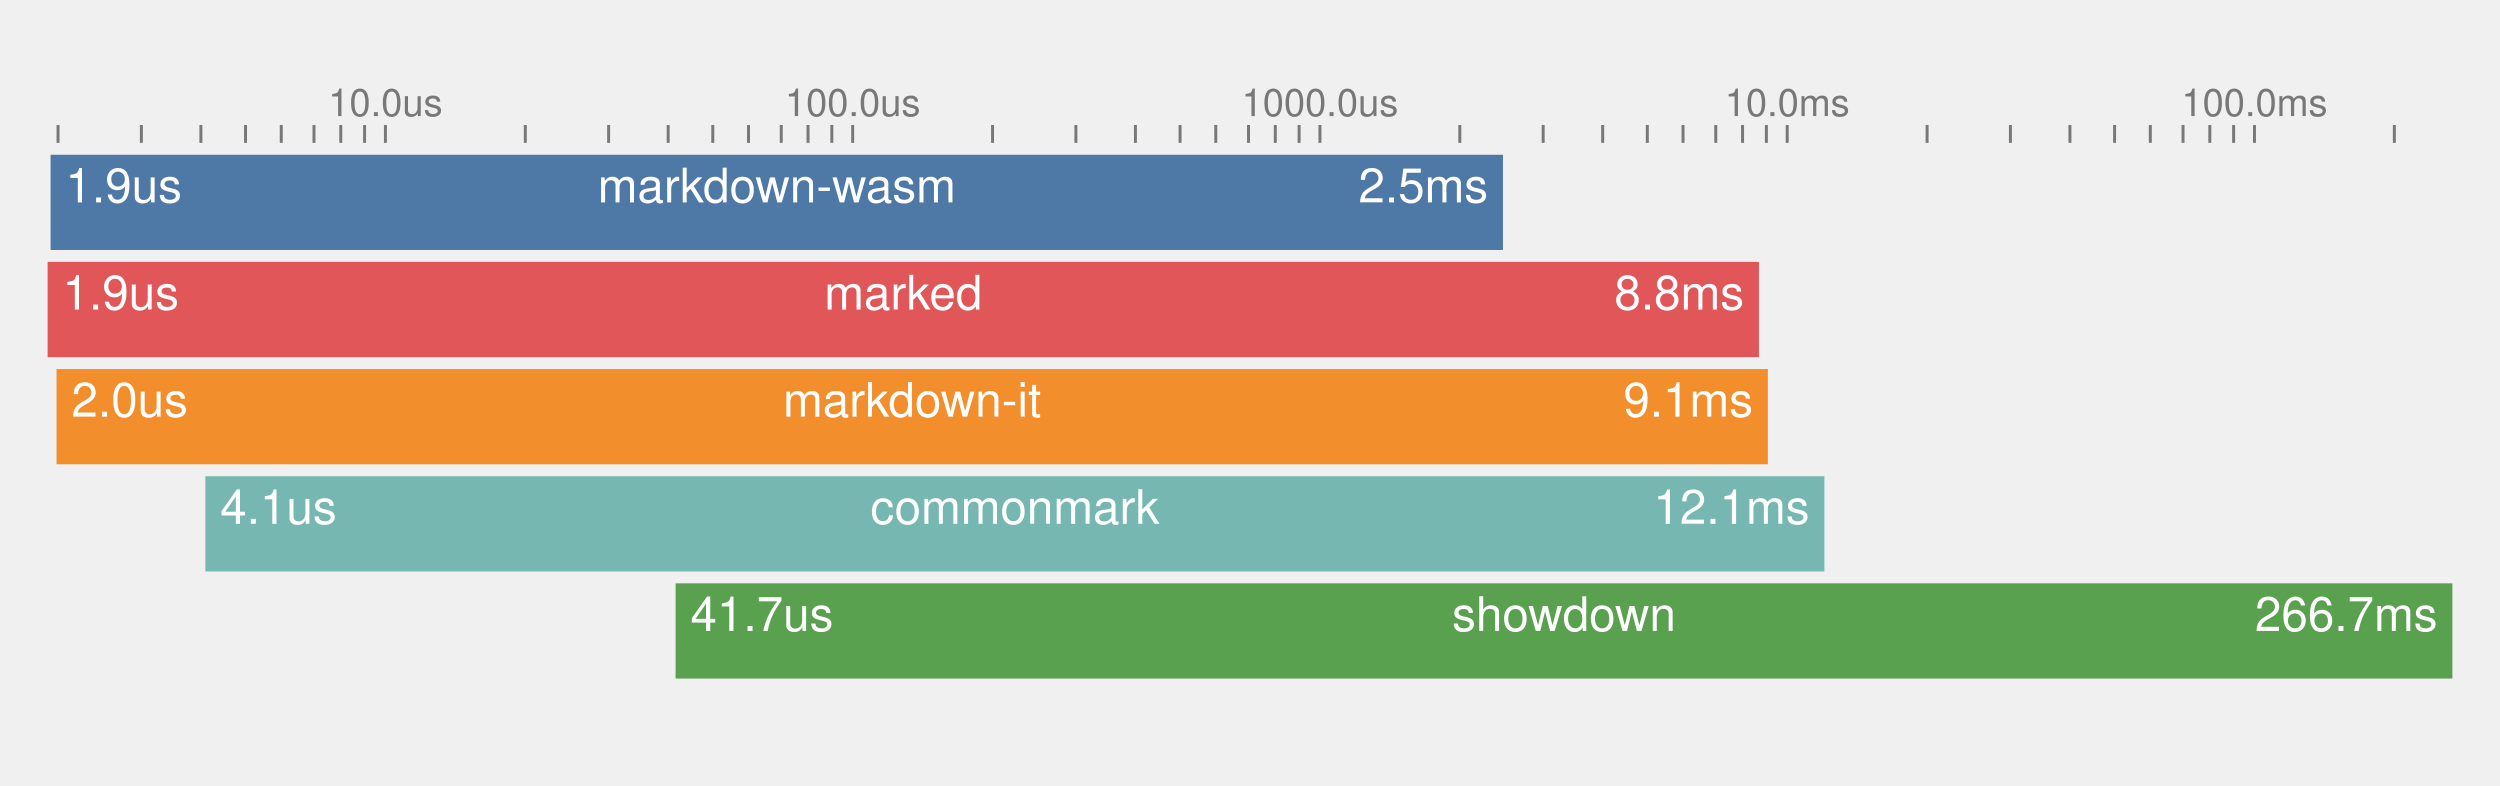
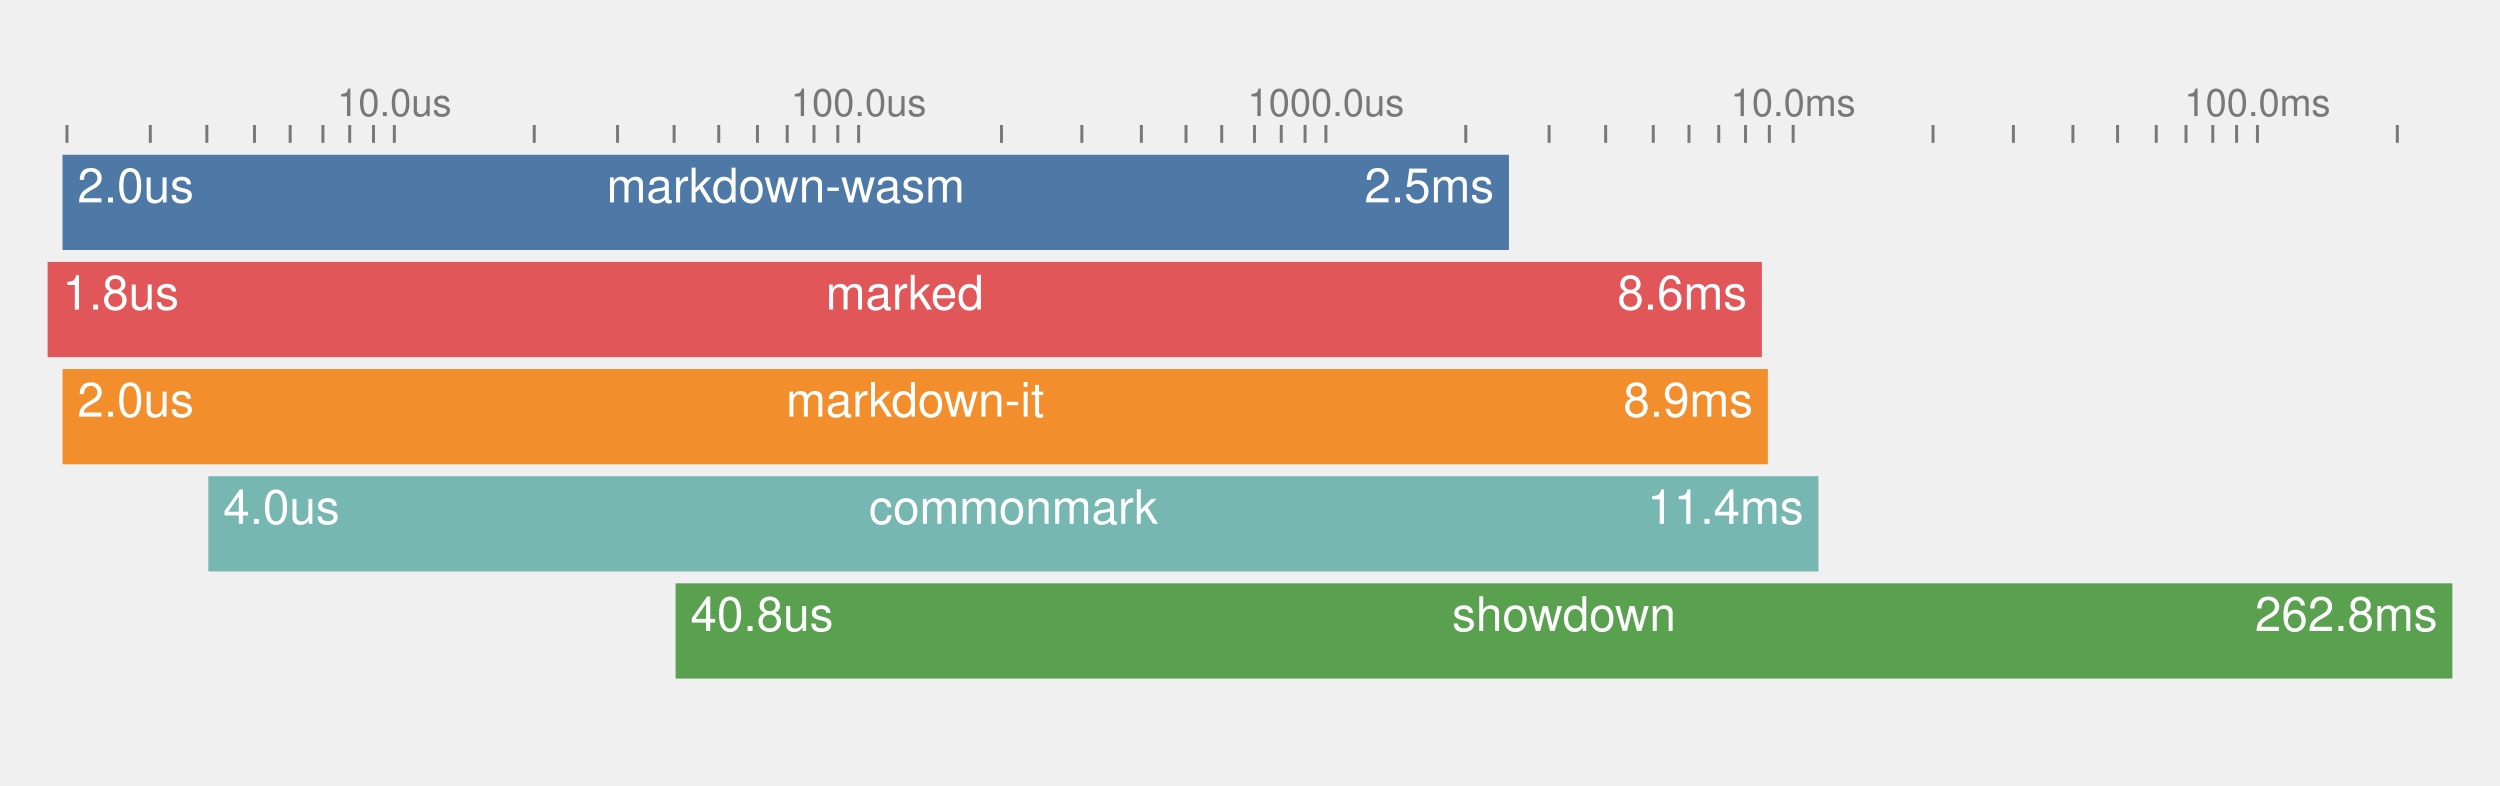
<svg xmlns="http://www.w3.org/2000/svg" width="840" height="264" font-family="-apple-system,BlinkMacSystemFont,&quot;Segoe UI&quot;,Helvetica,Arial,sans-serif" font-size="16">
-   <path fill="#4e79a7" d="M17 52h488v32H17z" />
-   <path fill="#e15759" d="M16 88h575v32H16z" />
-   <path fill="#f28e2c" d="M19 124h575v32H19z" />
-   <path fill="#76b7b2" d="M69 160h544v32H69z" />
+   <path fill="#4e79a7" d="M21 52h486v32H21z" />
+   <path fill="#e15759" d="M16 88h576v32H16z" />
+   <path fill="#f28e2c" d="M21 124h573v32H21z" />
+   <path fill="#76b7b2" d="M70 160h541v32H70z" />
  <path fill="#59a14f" d="M227 196h597v32H227z" />
  <g fill="#fff" font-weight="500" text-anchor="middle">
-     <text x="261" y="68" alignment-baseline="central">markdown-wasm</text>
-     <text x="303.5" y="104" alignment-baseline="central">marked</text>
-     <text x="306.5" y="140" alignment-baseline="central">markdown-it</text>
-     <text x="341" y="176" alignment-baseline="central">commonmark</text>
+     <text x="264" y="68" alignment-baseline="central">markdown-wasm</text>
+     <text x="304" y="104" alignment-baseline="central">marked</text>
+     <text x="307.5" y="140" alignment-baseline="central">markdown-it</text>
+     <text x="340.5" y="176" alignment-baseline="central">commonmark</text>
    <text x="525.5" y="212" alignment-baseline="central">showdown</text>
  </g>
  <g fill="#fff" font-weight="500">
-     <text x="17" y="68" alignment-baseline="central" dx="5">1.9us</text>
-     <text x="16" y="104" alignment-baseline="central" dx="5">1.9us</text>
-     <text x="19" y="140" alignment-baseline="central" dx="5">2.0us</text>
-     <text x="69" y="176" alignment-baseline="central" dx="5">4.1us</text>
-     <text x="227" y="212" alignment-baseline="central" dx="5">41.7us</text>
+     <text x="21" y="68" alignment-baseline="central" dx="5">2.0us</text>
+     <text x="16" y="104" alignment-baseline="central" dx="5">1.8us</text>
+     <text x="21" y="140" alignment-baseline="central" dx="5">2.0us</text>
+     <text x="70" y="176" alignment-baseline="central" dx="5">4.0us</text>
+     <text x="227" y="212" alignment-baseline="central" dx="5">40.8us</text>
  </g>
  <g fill="#fff" font-weight="500" text-anchor="end">
-     <text x="505" y="68" alignment-baseline="central" dx="-5">2.5ms</text>
-     <text x="591" y="104" alignment-baseline="central" dx="-5">8.8ms</text>
-     <text x="594" y="140" alignment-baseline="central" dx="-5">9.1ms</text>
-     <text x="613" y="176" alignment-baseline="central" dx="-5">12.1ms</text>
-     <text x="824" y="212" alignment-baseline="central" dx="-5">266.7ms</text>
+     <text x="507" y="68" alignment-baseline="central" dx="-5">2.5ms</text>
+     <text x="592" y="104" alignment-baseline="central" dx="-5">8.6ms</text>
+     <text x="594" y="140" alignment-baseline="central" dx="-5">8.9ms</text>
+     <text x="611" y="176" alignment-baseline="central" dx="-5">11.4ms</text>
+     <text x="824" y="212" alignment-baseline="central" dx="-5">262.8ms</text>
  </g>
  <g fill="none" font-size="12.8" text-anchor="middle" opacity=".5">
-     <path stroke="currentColor" d="M19.5 48v-6M47.5 48v-6M67.5 48v-6M82.5 48v-6M94.5 48v-6M105.5 48v-6M114.5 48v-6M122.5 48v-6" />
+     <path stroke="currentColor" d="M22.5 48v-6M50.5 48v-6M69.5 48v-6M85.5 48v-6M97.5 48v-6M108.5 48v-6M117.5 48v-6M125.5 48v-6" />
    <g class="tick">
-       <path stroke="currentColor" d="M129.5 48v-6" />
-       <text fill="currentColor" y="-9" dy="0em" transform="translate(129.5 48)">10.0us</text>
+       <path stroke="currentColor" d="M132.5 48v-6" />
+       <text fill="currentColor" y="-9" dy="0em" transform="translate(132.5 48)">10.0us</text>
    </g>
-     <path stroke="currentColor" d="M176.5 48v-6M204.5 48v-6M224.5 48v-6M239.5 48v-6M251.5 48v-6M262.5 48v-6M271.5 48v-6M279.5 48v-6" />
+     <path stroke="currentColor" d="M179.5 48v-6M207.5 48v-6M226.5 48v-6M241.5 48v-6M254.5 48v-6M264.5 48v-6M273.5 48v-6M281.5 48v-6" />
    <g class="tick">
-       <path stroke="currentColor" d="M286.5 48v-6" />
-       <text fill="currentColor" y="-9" dy="0em" transform="translate(286.5 48)">100.0us</text>
+       <path stroke="currentColor" d="M288.5 48v-6" />
+       <text fill="currentColor" y="-9" dy="0em" transform="translate(288.5 48)">100.0us</text>
    </g>
-     <path stroke="currentColor" d="M333.5 48v-6M361.5 48v-6M381.5 48v-6M396.5 48v-6M408.5 48v-6M419.5 48v-6M428.5 48v-6M436.5 48v-6" />
+     <path stroke="currentColor" d="M336.5 48v-6M363.5 48v-6M383.5 48v-6M398.5 48v-6M410.5 48v-6M421.5 48v-6M430.5 48v-6M438.5 48v-6" />
    <g class="tick">
-       <path stroke="currentColor" d="M443.5 48v-6" />
-       <text fill="currentColor" y="-9" dy="0em" transform="translate(443.5 48)">1000.0us</text>
+       <path stroke="currentColor" d="M445.5 48v-6" />
+       <text fill="currentColor" y="-9" dy="0em" transform="translate(445.5 48)">1000.0us</text>
    </g>
-     <path stroke="currentColor" d="M490.5 48v-6M518.5 48v-6M538.5 48v-6M553.5 48v-6M565.5 48v-6M576.5 48v-6M585.5 48v-6M593.5 48v-6" />
+     <path stroke="currentColor" d="M492.5 48v-6M520.5 48v-6M539.5 48v-6M555.5 48v-6M567.5 48v-6M577.5 48v-6M586.5 48v-6M594.5 48v-6" />
    <g class="tick">
-       <path stroke="currentColor" d="M600.5 48v-6" />
-       <text fill="currentColor" y="-9" dy="0em" transform="translate(600.5 48)">10.0ms</text>
+       <path stroke="currentColor" d="M602.5 48v-6" />
+       <text fill="currentColor" y="-9" dy="0em" transform="translate(602.5 48)">10.0ms</text>
    </g>
-     <path stroke="currentColor" d="M647.5 48v-6M675.5 48v-6M695.5 48v-6M710.5 48v-6M722.5 48v-6M733.5 48v-6M742.5 48v-6M750.5 48v-6" />
+     <path stroke="currentColor" d="M649.5 48v-6M676.5 48v-6M696.5 48v-6M711.5 48v-6M724.5 48v-6M734.5 48v-6M743.5 48v-6M751.5 48v-6" />
    <g class="tick">
-       <path stroke="currentColor" d="M757.5 48v-6" />
-       <text fill="currentColor" y="-9" dy="0em" transform="translate(757.5 48)">100.0ms</text>
+       <path stroke="currentColor" d="M758.5 48v-6" />
+       <text fill="currentColor" y="-9" dy="0em" transform="translate(758.5 48)">100.0ms</text>
    </g>
-     <path stroke="currentColor" d="M804.5 48v-6" />
+     <path stroke="currentColor" d="M805.5 48v-6" />
  </g>
</svg>
